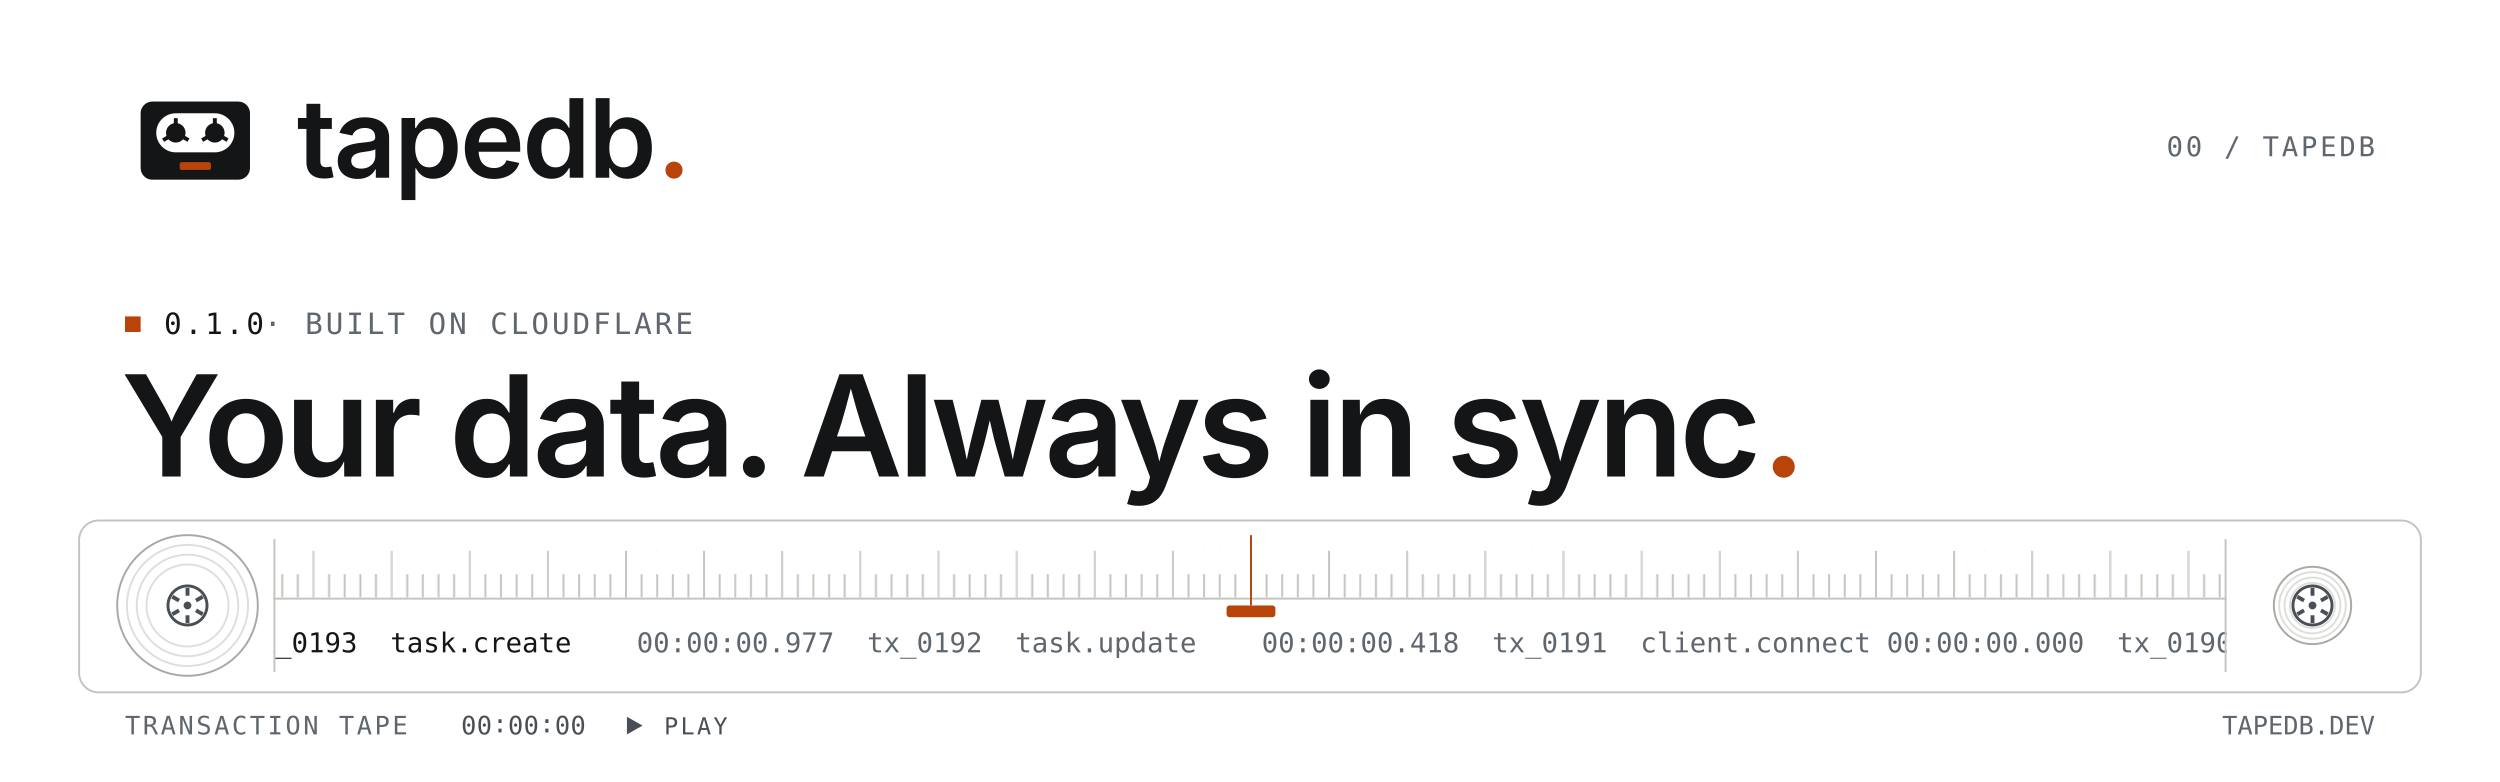
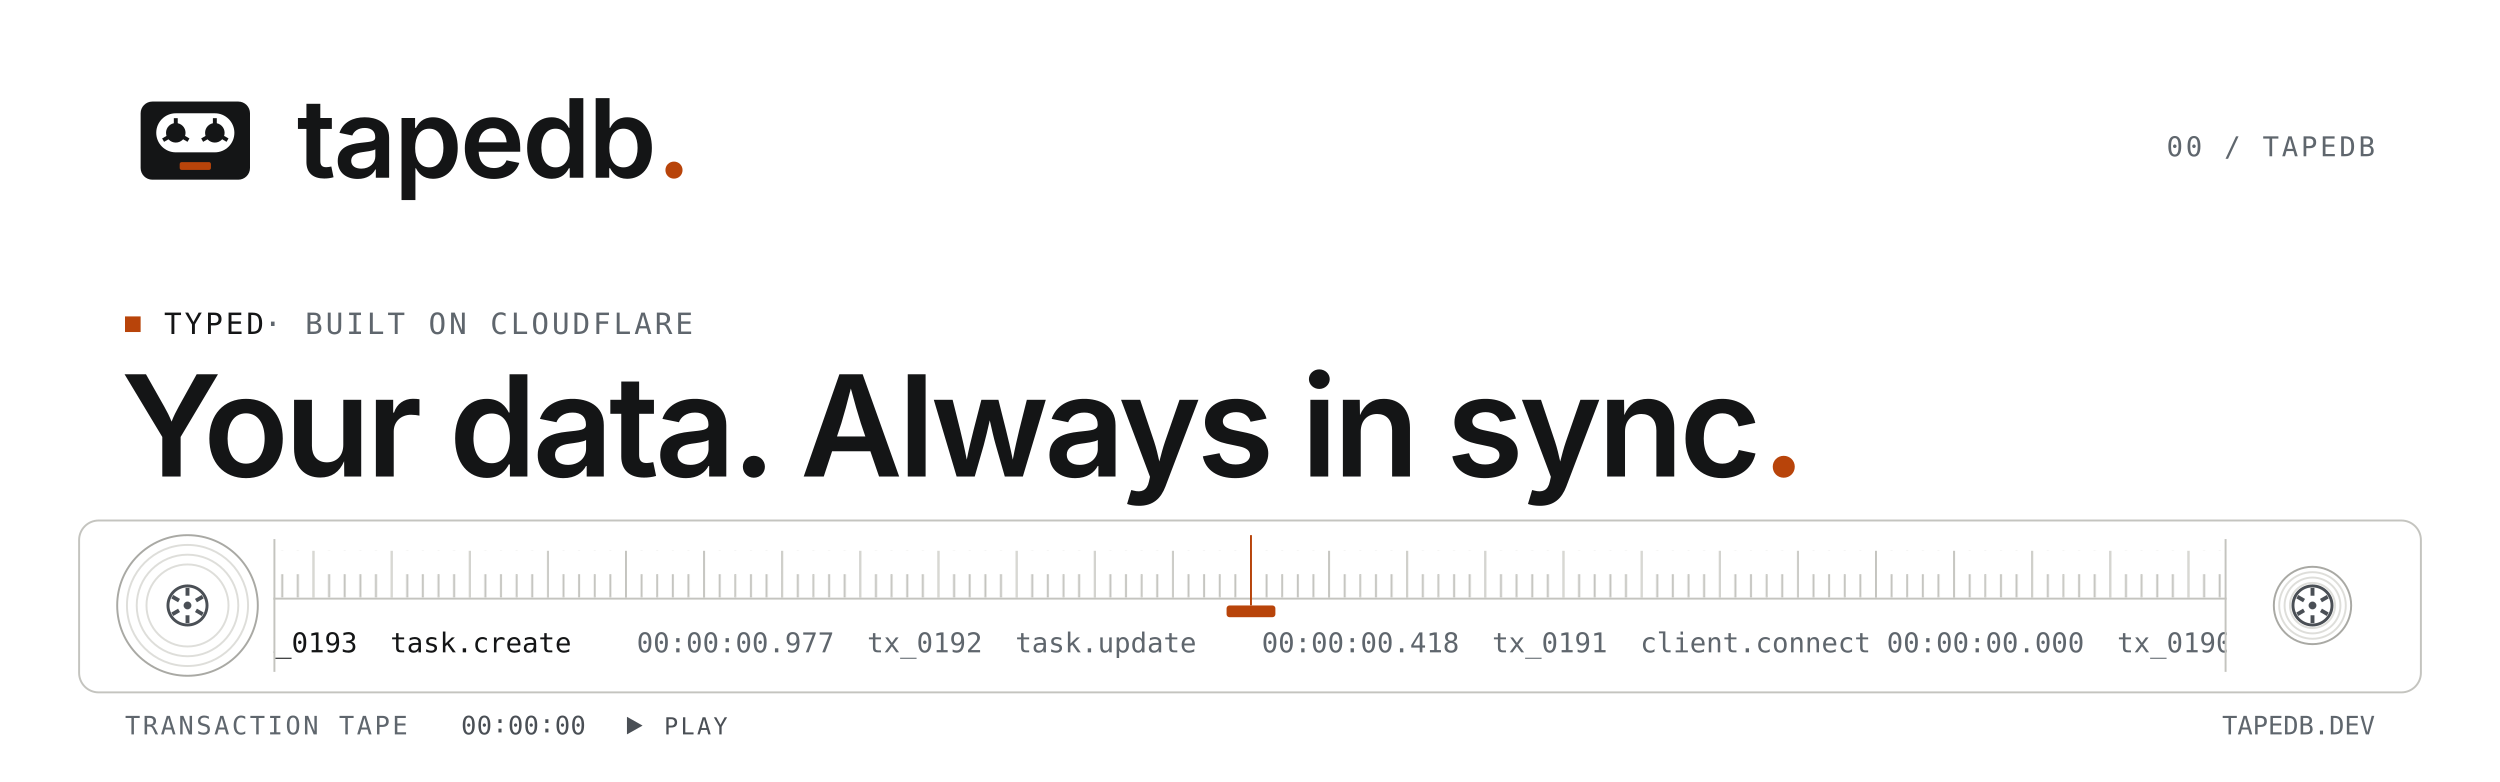
<svg xmlns="http://www.w3.org/2000/svg" viewBox="0 0 1280 400" width="1280" height="400" role="img" aria-labelledby="banner-title banner-desc">
  <style>
    .mono{font-family:ui-monospace, SFMono-Regular, Menlo, Consolas, monospace}
    .sans{font-family:system-ui, -apple-system, 'Segoe UI', sans-serif}
    .tc{white-space:pre}
    .hub{animation:tp-hub 4s linear infinite}
    .hub-a{transform-origin:90px 68px}
    .hub-b{transform-origin:110px 68px}
    .dhub{animation:deck-hub 32s linear infinite}
    .dhub-l{transform-origin:96px 310px}
    .dhub-r{transform-origin:1184px 310px}
    .pack-l{transform-origin:96px 310px;animation:pack-l 32s linear infinite}
    .pack-r{transform-origin:1184px 310px;animation:pack-r 32s linear infinite}
    .tape{animation:tape 32s linear infinite}
    .lamp{animation:lamp 32s step-end infinite}
    .tr-play{opacity:1}
    @keyframes tp-hub{to{transform:rotate(360deg)}}
    @keyframes deck-hub{from{transform:rotate(0deg)}to{transform:rotate(2880deg)}}
    @keyframes pack-l{0%,100%{transform:scale(1)}50%{transform:scale(0.55)}}
    @keyframes pack-r{0%,100%{transform:scale(1)}50%{transform:scale(1.8182)}}
    @keyframes tape{from{transform:translateX(0)}to{transform:translateX(1280px)}}
    @keyframes lamp{0%{fill-opacity:0}1.562%{fill-opacity:1}3.125%{fill-opacity:0}4.688%,100%{fill-opacity:1}}
    @media (prefers-reduced-motion: reduce){*{animation:none!important}}
  </style>
  <defs>
    <pattern id="banner-ticks" x="0" y="282" width="40" height="24" patternUnits="userSpaceOnUse">
      <line x1="0.5" y1="0" x2="0.5" y2="24" stroke="#C4C4BF" stroke-width="1" />
      <line x1="8.5" y1="12" x2="8.5" y2="24" stroke="#C4C4BF" stroke-width="1" />
      <line x1="16.5" y1="12" x2="16.5" y2="24" stroke="#C4C4BF" stroke-width="1" />
      <line x1="24.5" y1="12" x2="24.5" y2="24" stroke="#C4C4BF" stroke-width="1" />
      <line x1="32.5" y1="12" x2="32.5" y2="24" stroke="#C4C4BF" stroke-width="1" />
    </pattern>
    <clipPath id="banner-window">
      <rect x="41" y="267" width="1198" height="87" rx="9.5" />
    </clipPath>
    <clipPath id="banner-run">
      <rect x="140" y="267" width="1000" height="87" />
    </clipPath>
    <clipPath id="banner-counter">
      <rect x="230" y="362" width="76" height="18" />
    </clipPath>
  </defs>
  <path fill="#141516" fill-rule="evenodd" d="M78 52H122A6 6 0 0 1 128 58V86A6 6 0 0 1 122 92H78A6 6 0 0 1 72 86V58A6 6 0 0 1 78 52ZM90 58H110A10 10 0 0 1 110 78H90A10 10 0 0 1 90 58Z" />
  <g class="hub hub-a" fill="#141516">
    <circle cx="90" cy="68" r="5" />
    <rect x="89" y="60.5" width="2" height="3.5" />
    <rect x="89" y="60.5" width="2" height="3.5" transform="rotate(120 90 68)" />
    <rect x="89" y="60.5" width="2" height="3.5" transform="rotate(240 90 68)" />
  </g>
  <g class="hub hub-b" fill="#141516">
    <circle cx="110" cy="68" r="5" />
    <rect x="109" y="60.5" width="2" height="3.5" />
    <rect x="109" y="60.5" width="2" height="3.5" transform="rotate(120 110 68)" />
    <rect x="109" y="60.5" width="2" height="3.5" transform="rotate(240 110 68)" />
  </g>
  <rect x="92" y="83" width="16" height="4" rx="1" fill="#B8440A" />
  <text x="152" y="91" class="sans" font-size="56" font-weight="600" letter-spacing="-1.2" fill="#141516">tapedb<tspan class="lamp" fill="#B8440A">.</tspan>
  </text>
  <text x="1216" y="80" text-anchor="end" class="mono" font-size="14" letter-spacing="1.4" fill="#5F666D">00 / TAPEDB</text>
  <rect x="64" y="162" width="8" height="8" fill="#B8440A" />
-   <text x="84" y="171" class="mono" font-size="15" letter-spacing="1.5" fill="#141516">0.1.0<tspan fill="#5F666D"> · BUILT ON CLOUDFLARE</tspan>
+   <text x="84" y="171" class="mono" font-size="15" letter-spacing="1.5" fill="#141516">TYPED<tspan fill="#5F666D"> · BUILT ON CLOUDFLARE</tspan>
  </text>
  <text x="62" y="244" class="sans" font-size="72" font-weight="600" letter-spacing="-2.2" fill="#141516">Your data. Always in sync<tspan fill="#B8440A">.</tspan>
  </text>
  <g clip-path="url(#banner-window)">
    <g clip-path="url(#banner-run)">
      <g class="tape">
        <rect x="-1280" y="282" width="2560" height="24" fill="url(#banner-ticks)" />
        <g class="mono tc" font-size="14" fill="#5F666D" xml:space="preserve">
          <text x="-1274" y="334" fill="#141516">00:00:01.204  tx_0193  task.create</text>
          <text x="-954" y="334">00:00:00.977  tx_0192  task.update</text>
          <text x="-634" y="334">00:00:00.418  tx_0191  client.connect</text>
          <text x="-314" y="334">00:00:00.000  tx_0190  schema.define</text>
          <text x="6" y="334" fill="#141516">00:00:01.204  tx_0193  task.create</text>
          <text x="326" y="334">00:00:00.977  tx_0192  task.update</text>
          <text x="646" y="334">00:00:00.418  tx_0191  client.connect</text>
          <text x="966" y="334">00:00:00.000  tx_0190  schema.define</text>
        </g>
      </g>
      <line x1="140" y1="306.5" x2="1140" y2="306.5" stroke="#C4C4BF" stroke-width="1" />
    </g>
    <line x1="140.5" y1="276" x2="140.5" y2="344" stroke="#C4C4BF" stroke-width="1" />
    <line x1="1139.5" y1="276" x2="1139.5" y2="344" stroke="#C4C4BF" stroke-width="1" />
    <g class="pack-l" fill="none" stroke-width="1">
      <circle cx="96" cy="310" r="36" stroke="#A9A9A4" vector-effect="non-scaling-stroke" />
      <circle cx="96" cy="310" r="31" stroke="#DEDEDA" vector-effect="non-scaling-stroke" />
      <circle cx="96" cy="310" r="26" stroke="#DEDEDA" vector-effect="non-scaling-stroke" />
      <circle cx="96" cy="310" r="21" stroke="#DEDEDA" vector-effect="non-scaling-stroke" />
    </g>
    <g class="pack-r" fill="none" stroke-width="1">
      <circle cx="1184" cy="310" r="19.8" stroke="#A9A9A4" vector-effect="non-scaling-stroke" />
      <circle cx="1184" cy="310" r="17.05" stroke="#DEDEDA" vector-effect="non-scaling-stroke" />
      <circle cx="1184" cy="310" r="14.3" stroke="#DEDEDA" vector-effect="non-scaling-stroke" />
      <circle cx="1184" cy="310" r="11.55" stroke="#DEDEDA" vector-effect="non-scaling-stroke" />
    </g>
    <g class="dhub dhub-l">
      <circle cx="96" cy="310" r="10" fill="none" stroke="#4A4F55" stroke-width="1.5" />
      <g fill="#4A4F55">
        <rect x="95" y="301" width="2" height="4" />
        <rect x="95" y="301" width="2" height="4" transform="rotate(60 96 310)" />
        <rect x="95" y="301" width="2" height="4" transform="rotate(120 96 310)" />
        <rect x="95" y="301" width="2" height="4" transform="rotate(180 96 310)" />
        <rect x="95" y="301" width="2" height="4" transform="rotate(240 96 310)" />
        <rect x="95" y="301" width="2" height="4" transform="rotate(300 96 310)" />
        <circle cx="96" cy="310" r="2" />
      </g>
    </g>
    <g class="dhub dhub-r">
      <circle cx="1184" cy="310" r="10" fill="none" stroke="#4A4F55" stroke-width="1.5" />
      <g fill="#4A4F55">
        <rect x="1183" y="301" width="2" height="4" />
        <rect x="1183" y="301" width="2" height="4" transform="rotate(60 1184 310)" />
        <rect x="1183" y="301" width="2" height="4" transform="rotate(120 1184 310)" />
        <rect x="1183" y="301" width="2" height="4" transform="rotate(180 1184 310)" />
        <rect x="1183" y="301" width="2" height="4" transform="rotate(240 1184 310)" />
        <rect x="1183" y="301" width="2" height="4" transform="rotate(300 1184 310)" />
        <circle cx="1184" cy="310" r="2" />
      </g>
    </g>
    <line x1="640.5" y1="274" x2="640.5" y2="310" stroke="#B8440A" stroke-width="1" />
    <rect x="628" y="310" width="25" height="6" rx="1.5" fill="#B8440A" />
  </g>
  <rect x="40.5" y="266.5" width="1199" height="88" rx="10" fill="none" stroke="#C4C4BF" stroke-width="1" />
  <text x="64" y="376" class="mono" font-size="13" letter-spacing="1.3" fill="#5F666D">TRANSACTION TAPE</text>
  <g clip-path="url(#banner-counter)" class="mono" font-size="13" fill="#4A4F55" text-anchor="middle">
    <text x="240" y="376">0</text>
    <text x="248" y="376">0</text>
    <text x="256" y="375">:</text>
    <text x="264" y="376">0</text>
    <g class="min1">
      <text x="272" y="376">0</text>
      <text x="272" y="396">1</text>
      <text x="272" y="416">2</text>
      <text x="272" y="436">3</text>
      <text x="272" y="456">4</text>
      <text x="272" y="476">5</text>
      <text x="272" y="496">6</text>
      <text x="272" y="516">7</text>
      <text x="272" y="536">8</text>
      <text x="272" y="556">9</text>
    </g>
    <text x="280" y="375">:</text>
    <g class="sec10">
      <text x="288" y="376">0</text>
      <text x="288" y="396">1</text>
      <text x="288" y="416">2</text>
      <text x="288" y="436">3</text>
      <text x="288" y="456">4</text>
      <text x="288" y="476">5</text>
    </g>
    <g class="sec1">
      <text x="296" y="376">0</text>
      <text x="296" y="396">1</text>
      <text x="296" y="416">2</text>
      <text x="296" y="436">3</text>
      <text x="296" y="456">4</text>
      <text x="296" y="476">5</text>
      <text x="296" y="496">6</text>
      <text x="296" y="516">7</text>
      <text x="296" y="536">8</text>
      <text x="296" y="556">9</text>
    </g>
  </g>
  <g class="tr-play">
    <path d="M321 367L329 371.5L321 376Z" fill="#4A4F55" />
    <text x="340" y="376" class="mono" font-size="12" letter-spacing="1.2" fill="#4A4F55">PLAY</text>
  </g>
  <text x="1216" y="376" text-anchor="end" class="mono" font-size="13" fill="#5F666D">TAPEDB.DEV</text>
</svg>
